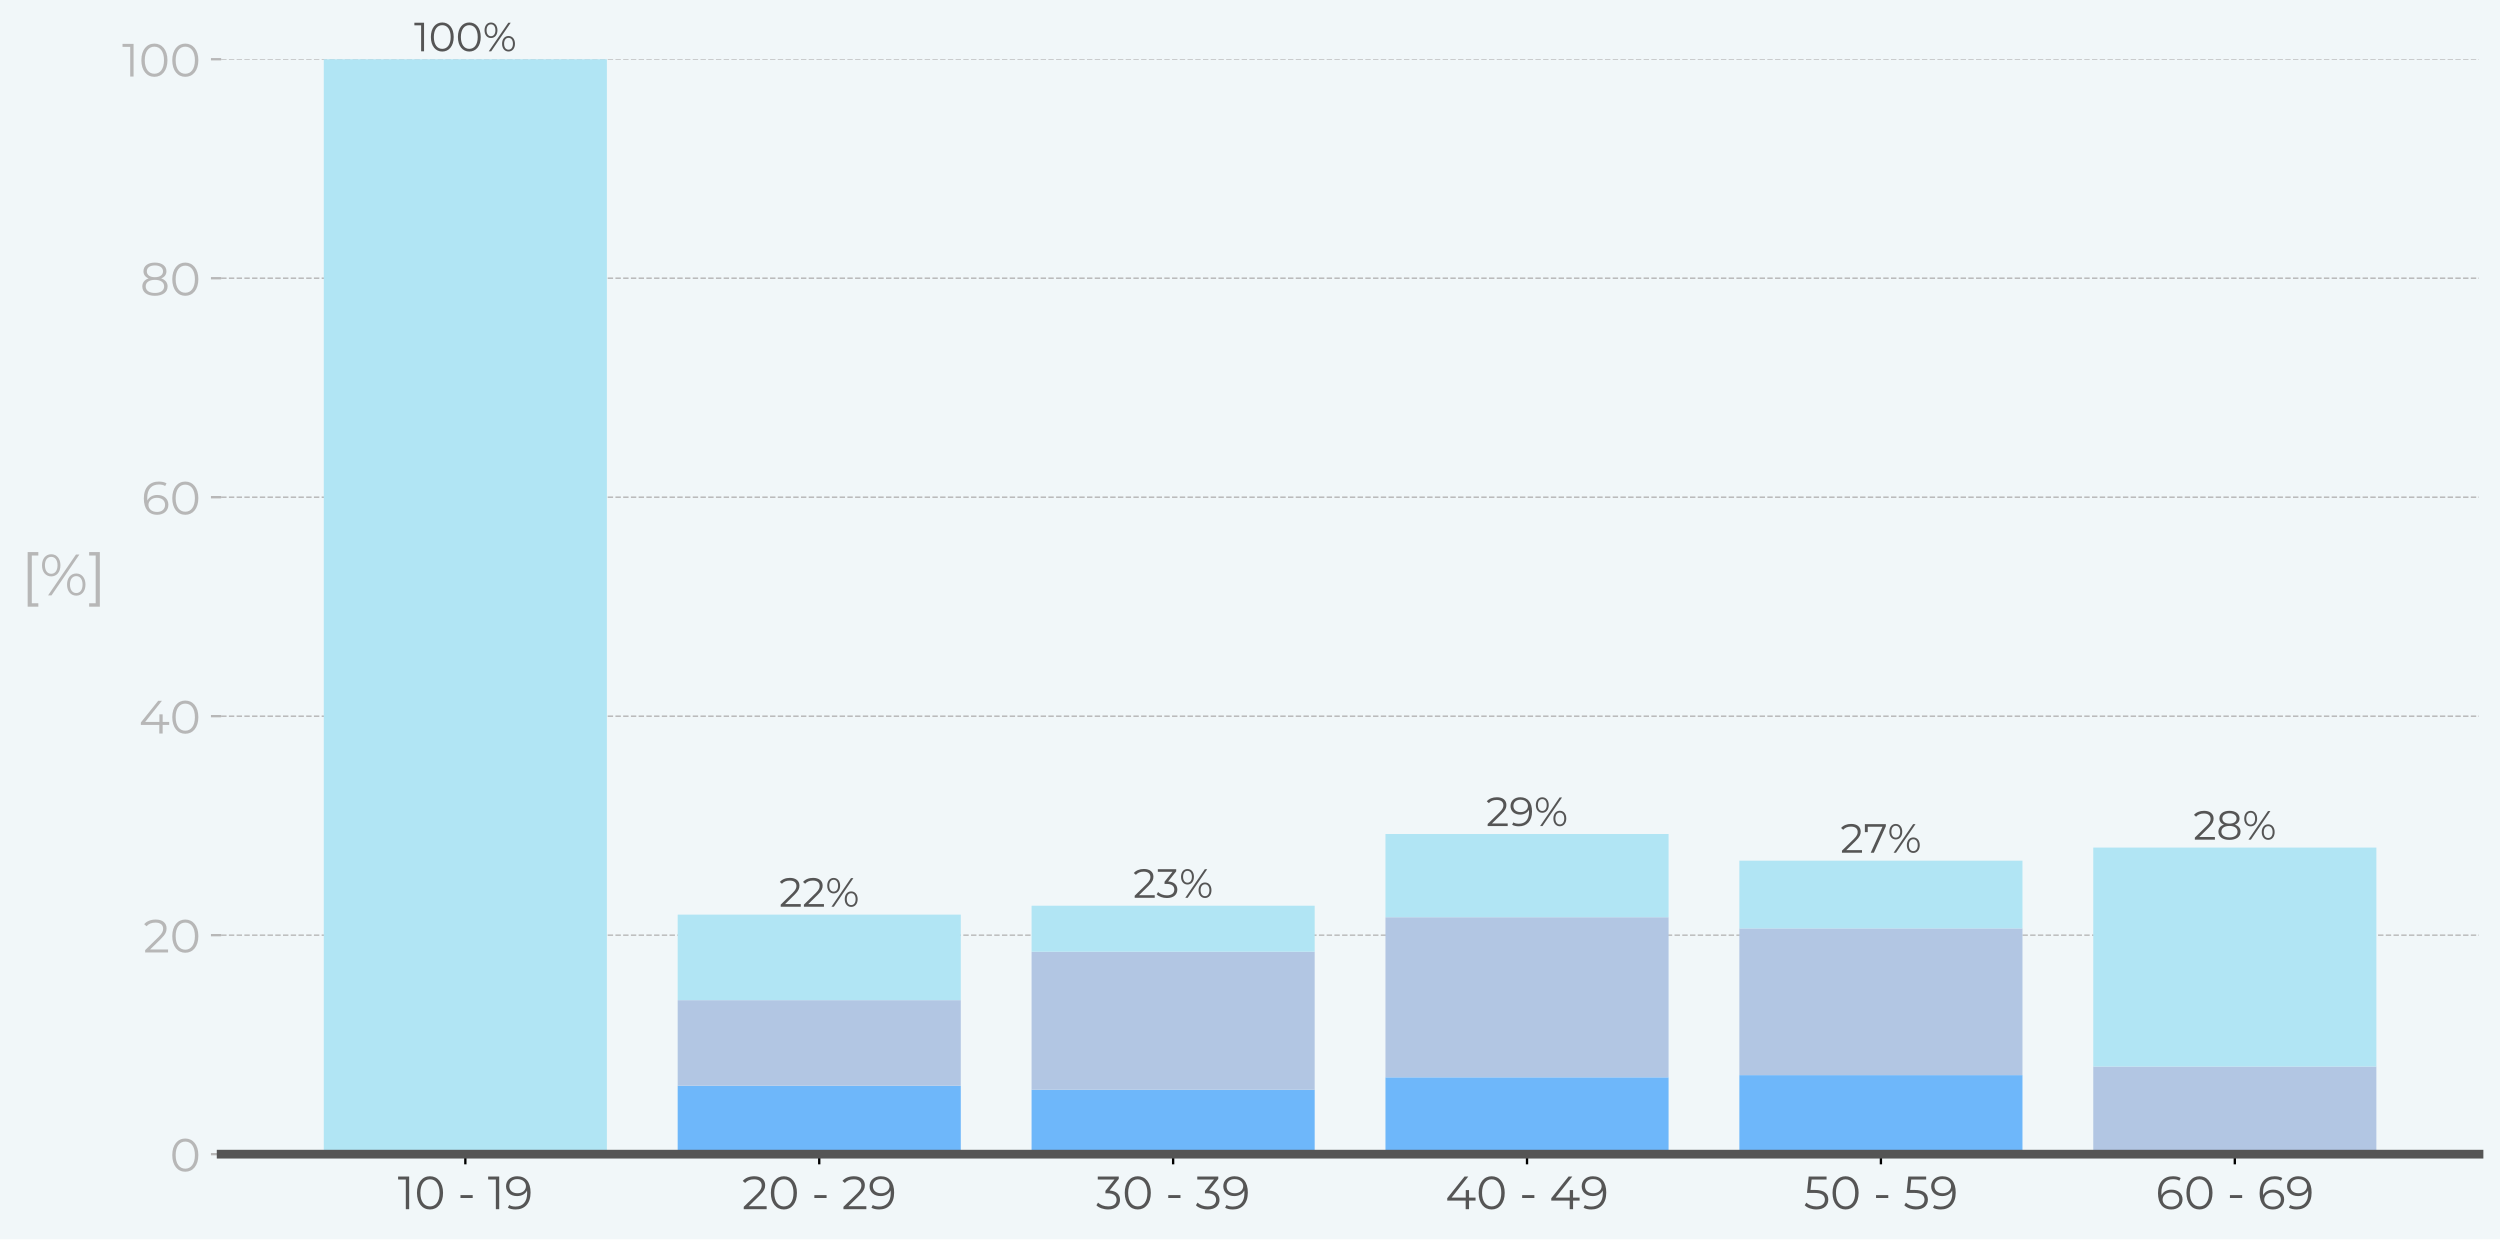
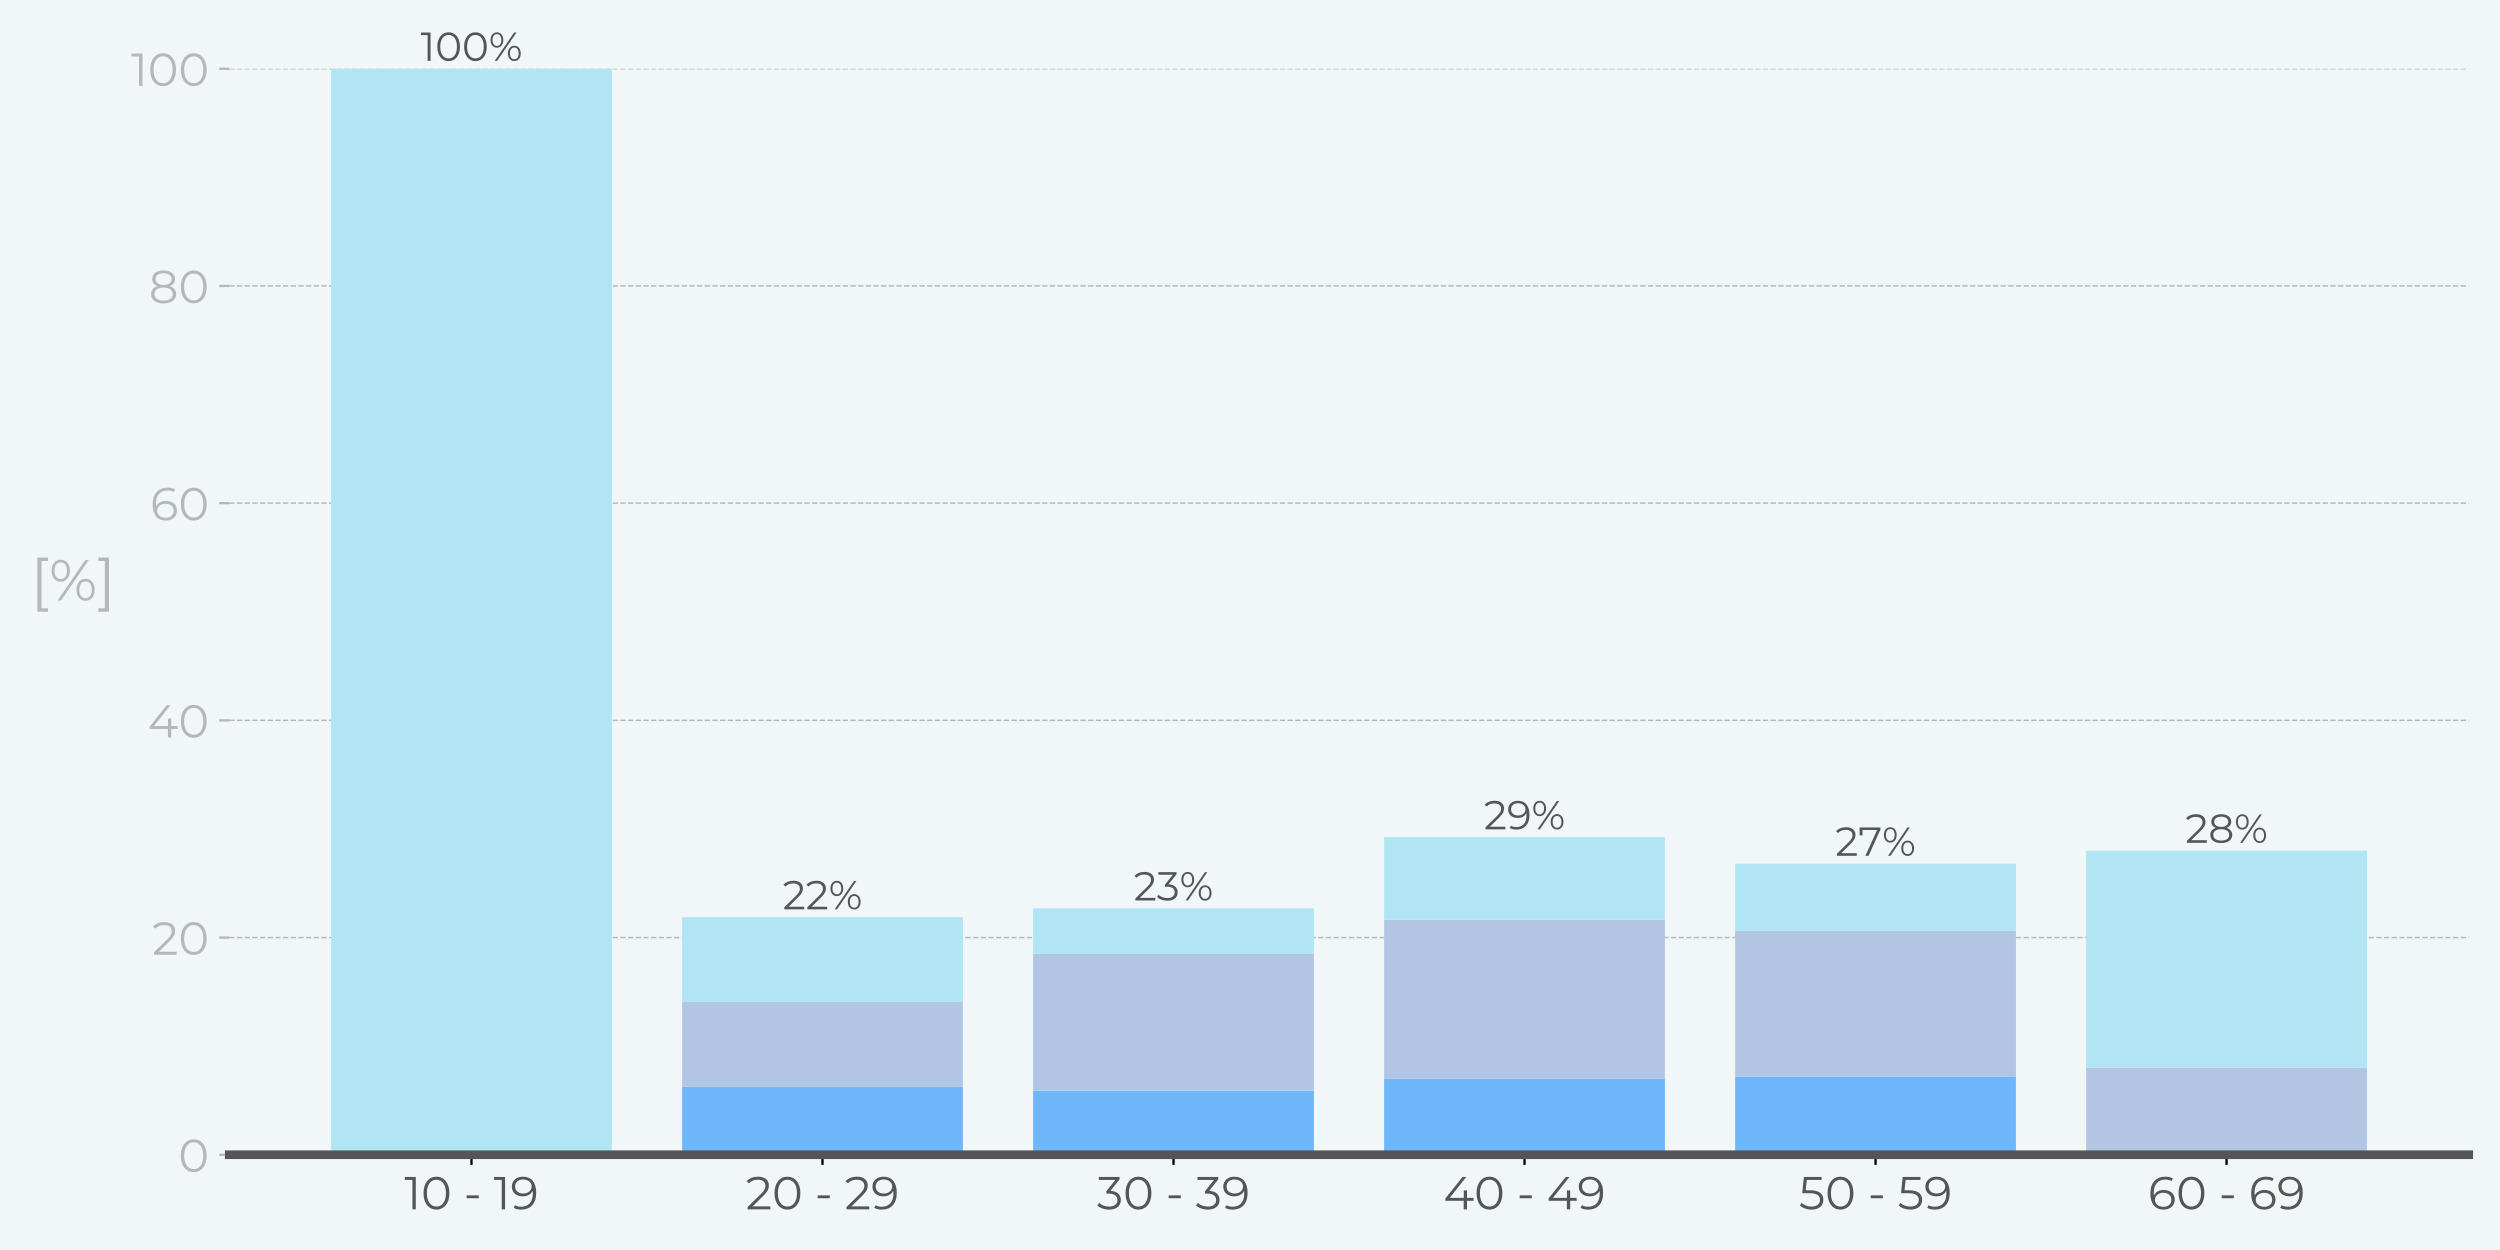
- <svg xmlns="http://www.w3.org/2000/svg" xmlns:xlink="http://www.w3.org/1999/xlink" width="856.965pt" height="424.803pt" viewBox="0 0 856.965 424.803" version="1.1">
+ <svg xmlns="http://www.w3.org/2000/svg" xmlns:xlink="http://www.w3.org/1999/xlink" width="864pt" height="432pt" viewBox="0 0 864 432" version="1.1">
  <defs>
    <style type="text/css">*{stroke-linejoin: round; stroke-linecap: butt}</style>
  </defs>
  <g id="figure_1">
    <g id="patch_1">
-       <path d="M -0 424.803  L 856.965 424.803  L 856.965 0  L -0 0  z " style="fill: #f1f7f9" />
+       <path d="M 0 432  L 864 432  L 864 0  L 0 0  z " style="fill: #f1f7f9" />
    </g>
    <g id="axes_1">
      <g id="patch_2">
-         <path d="M 75.81 395.625  L 849.765 395.625  L 849.765 20.305  L 75.81 20.305  z " style="fill: #f1f7f9" />
+         <path d="M 79.245 399.08  L 853.2 399.08  L 853.2 23.76  L 79.245 23.76  z " style="fill: #f1f7f9" />
      </g>
      <g id="matplotlib.axis_1">
        <g id="xtick_1">
          <g id="line2d_1">
            <defs>
-               <path id="m3b1934c39c" d="M 0 0  L 0 3.5  " style="stroke: #000000; stroke-width: 0.8" />
+               <path id="mf83b6b50b1" d="M 0 0  L 0 3.5  " style="stroke: #000000; stroke-width: 0.8" />
            </defs>
            <g>
-               <use xlink:href="#m3b1934c39c" x="159.514" y="395.625" style="stroke: #000000; stroke-width: 0.8" />
+               <use xlink:href="#mf83b6b50b1" x="162.949" y="399.08" style="stroke: #000000; stroke-width: 0.8" />
            </g>
          </g>
          <g id="text_1">
-             <g style="fill: #555555" transform="translate(136.3211 414.4978)scale(0.16 -0.16)">
+             <g style="fill: #555555" transform="translate(139.7561 417.9525)scale(0.16 -0.16)">
              <defs>
                <path id="Montserrat-Regular-31" d="M 58 4480  L 58 4070  L 1114 4070  L 1114 0  L 1574 0  L 1574 4480  L 58 4480  z " transform="scale(0.015625)" />
                <path id="Montserrat-Regular-30" d="M 2118 -38  C 3155 -38 3910 813 3910 2240  C 3910 3667 3155 4518 2118 4518  C 1082 4518 333 3667 333 2240  C 333 813 1082 -38 2118 -38  z M 2118 384  C 1338 384 800 1043 800 2240  C 800 3437 1338 4096 2118 4096  C 2899 4096 3437 3437 3437 2240  C 3437 1043 2899 384 2118 384  z " transform="scale(0.015625)" />
                <path id="Montserrat-Regular-20" transform="scale(0.015625)" />
                <path id="Montserrat-Regular-2d" d="M 384 1536  L 2061 1536  L 2061 1933  L 384 1933  L 384 1536  z " transform="scale(0.015625)" />
                <path id="Montserrat-Regular-39" d="M 1728 4518  C 858 4518 198 3981 198 3142  C 198 2323 819 1798 1709 1798  C 2330 1798 2854 2074 3078 2566  C 3091 2432 3098 2304 3098 2202  C 3098 986 2477 365 1510 365  C 1178 365 870 422 640 576  L 454 205  C 736 32 1114 -38 1517 -38  C 2733 -38 3565 755 3565 2278  C 3565 3693 2918 4518 1728 4518  z M 1779 2189  C 1088 2189 653 2566 653 3155  C 653 3750 1101 4128 1747 4128  C 2522 4128 2931 3661 2931 3168  C 2931 2611 2464 2189 1779 2189  z " transform="scale(0.015625)" />
              </defs>
              <use xlink:href="#Montserrat-Regular-31" />
              <use xlink:href="#Montserrat-Regular-30" x="36.1" />
              <use xlink:href="#Montserrat-Regular-20" x="102.3" />
              <use xlink:href="#Montserrat-Regular-2d" x="128.5" />
              <use xlink:href="#Montserrat-Regular-20" x="166.7" />
              <use xlink:href="#Montserrat-Regular-31" x="192.9" />
              <use xlink:href="#Montserrat-Regular-39" x="229" />
            </g>
          </g>
        </g>
        <g id="xtick_2">
          <g id="line2d_2">
            <g>
-               <use xlink:href="#m3b1934c39c" x="280.823" y="395.625" style="stroke: #000000; stroke-width: 0.8" />
+               <use xlink:href="#mf83b6b50b1" x="284.258" y="399.08" style="stroke: #000000; stroke-width: 0.8" />
            </g>
          </g>
          <g id="text_2">
-             <g style="fill: #555555" transform="translate(254.3182 414.4978)scale(0.16 -0.16)">
+             <g style="fill: #555555" transform="translate(257.7532 417.9525)scale(0.16 -0.16)">
              <defs>
                <path id="Montserrat-Regular-32" d="M 928 410  L 2451 1907  C 3053 2496 3187 2880 3187 3309  C 3187 4058 2611 4518 1702 4518  C 1018 4518 461 4288 115 3878  L 442 3597  C 736 3936 1139 4096 1664 4096  C 2349 4096 2714 3776 2714 3258  C 2714 2950 2618 2650 2112 2150  L 250 326  L 250 0  L 3392 0  L 3392 410  L 928 410  z " transform="scale(0.015625)" />
              </defs>
              <use xlink:href="#Montserrat-Regular-32" />
              <use xlink:href="#Montserrat-Regular-30" x="56.8" />
              <use xlink:href="#Montserrat-Regular-20" x="123" />
              <use xlink:href="#Montserrat-Regular-2d" x="149.2" />
              <use xlink:href="#Montserrat-Regular-20" x="187.4" />
              <use xlink:href="#Montserrat-Regular-32" x="213.6" />
              <use xlink:href="#Montserrat-Regular-39" x="270.4" />
            </g>
          </g>
        </g>
        <g id="xtick_3">
          <g id="line2d_3">
            <g>
-               <use xlink:href="#m3b1934c39c" x="402.133" y="395.625" style="stroke: #000000; stroke-width: 0.8" />
+               <use xlink:href="#mf83b6b50b1" x="405.568" y="399.08" style="stroke: #000000; stroke-width: 0.8" />
            </g>
          </g>
          <g id="text_3">
-             <g style="fill: #555555" transform="translate(375.6902 414.4978)scale(0.16 -0.16)">
+             <g style="fill: #555555" transform="translate(379.1252 417.9525)scale(0.16 -0.16)">
              <defs>
                <path id="Montserrat-Regular-33" d="M 1856 2560  L 3123 4154  L 3123 4480  L 243 4480  L 243 4070  L 2534 4070  L 1293 2515  L 1293 2176  L 1613 2176  C 2445 2176 2822 1824 2822 1286  C 2822 730 2413 384 1670 384  C 1088 384 570 602 282 902  L 58 538  C 403 186 1024 -38 1670 -38  C 2752 -38 3296 538 3296 1286  C 3296 2003 2816 2509 1856 2560  z " transform="scale(0.015625)" />
              </defs>
              <use xlink:href="#Montserrat-Regular-33" />
              <use xlink:href="#Montserrat-Regular-30" x="56.4" />
              <use xlink:href="#Montserrat-Regular-20" x="122.6" />
              <use xlink:href="#Montserrat-Regular-2d" x="148.8" />
              <use xlink:href="#Montserrat-Regular-20" x="187" />
              <use xlink:href="#Montserrat-Regular-33" x="213.2" />
              <use xlink:href="#Montserrat-Regular-39" x="269.6" />
            </g>
          </g>
        </g>
        <g id="xtick_4">
          <g id="line2d_4">
            <g>
-               <use xlink:href="#m3b1934c39c" x="523.442" y="395.625" style="stroke: #000000; stroke-width: 0.8" />
+               <use xlink:href="#mf83b6b50b1" x="526.877" y="399.08" style="stroke: #000000; stroke-width: 0.8" />
            </g>
          </g>
          <g id="text_4">
-             <g style="fill: #555555" transform="translate(495.4498 414.4978)scale(0.16 -0.16)">
+             <g style="fill: #555555" transform="translate(498.8848 417.9525)scale(0.16 -0.16)">
              <defs>
                <path id="Montserrat-Regular-34" d="M 4141 1587  L 3245 1587  L 3245 2624  L 2797 2624  L 2797 1587  L 851 1587  L 3142 4480  L 2630 4480  L 256 1510  L 256 1178  L 2784 1178  L 2784 0  L 3245 0  L 3245 1178  L 4141 1178  L 4141 1587  z " transform="scale(0.015625)" />
              </defs>
              <use xlink:href="#Montserrat-Regular-34" />
              <use xlink:href="#Montserrat-Regular-30" x="66.1" />
              <use xlink:href="#Montserrat-Regular-20" x="132.3" />
              <use xlink:href="#Montserrat-Regular-2d" x="158.5" />
              <use xlink:href="#Montserrat-Regular-20" x="196.7" />
              <use xlink:href="#Montserrat-Regular-34" x="222.9" />
              <use xlink:href="#Montserrat-Regular-39" x="289" />
            </g>
          </g>
        </g>
        <g id="xtick_5">
          <g id="line2d_5">
            <g>
-               <use xlink:href="#m3b1934c39c" x="644.752" y="395.625" style="stroke: #000000; stroke-width: 0.8" />
+               <use xlink:href="#mf83b6b50b1" x="648.187" y="399.08" style="stroke: #000000; stroke-width: 0.8" />
            </g>
          </g>
          <g id="text_5">
-             <g style="fill: #555555" transform="translate(618.2793 414.4978)scale(0.16 -0.16)">
+             <g style="fill: #555555" transform="translate(621.7143 417.9525)scale(0.16 -0.16)">
              <defs>
                <path id="Montserrat-Regular-35" d="M 1510 2643  L 934 2643  L 1088 4070  L 3136 4070  L 3136 4480  L 685 4480  L 454 2234  L 1408 2234  C 2547 2234 2906 1875 2906 1299  C 2906 755 2502 384 1741 384  C 1165 384 653 602 365 902  L 141 538  C 486 186 1101 -38 1747 -38  C 2842 -38 3373 557 3373 1318  C 3373 2112 2861 2643 1510 2643  z " transform="scale(0.015625)" />
              </defs>
              <use xlink:href="#Montserrat-Regular-35" />
              <use xlink:href="#Montserrat-Regular-30" x="56.6" />
              <use xlink:href="#Montserrat-Regular-20" x="122.8" />
              <use xlink:href="#Montserrat-Regular-2d" x="149" />
              <use xlink:href="#Montserrat-Regular-20" x="187.2" />
              <use xlink:href="#Montserrat-Regular-35" x="213.4" />
              <use xlink:href="#Montserrat-Regular-39" x="270" />
            </g>
          </g>
        </g>
        <g id="xtick_6">
          <g id="line2d_6">
            <g>
-               <use xlink:href="#m3b1934c39c" x="766.061" y="395.625" style="stroke: #000000; stroke-width: 0.8" />
+               <use xlink:href="#mf83b6b50b1" x="769.496" y="399.08" style="stroke: #000000; stroke-width: 0.8" />
            </g>
          </g>
          <g id="text_6">
-             <g style="fill: #555555" transform="translate(738.8989 414.4978)scale(0.16 -0.16)">
+             <g style="fill: #555555" transform="translate(742.3339 417.9525)scale(0.16 -0.16)">
              <defs>
                <path id="Montserrat-Regular-36" d="M 2189 2682  C 1568 2682 1043 2406 819 1914  C 806 2048 800 2176 800 2278  C 800 3494 1421 4115 2387 4115  C 2720 4115 3027 4058 3258 3904  L 3443 4275  C 3162 4448 2784 4518 2381 4518  C 1165 4518 333 3725 333 2202  C 333 787 979 -38 2170 -38  C 3040 -38 3699 499 3699 1338  C 3699 2157 3078 2682 2189 2682  z M 2150 352  C 1376 352 966 819 966 1312  C 966 1869 1434 2291 2118 2291  C 2810 2291 3245 1914 3245 1325  C 3245 730 2797 352 2150 352  z " transform="scale(0.015625)" />
              </defs>
              <use xlink:href="#Montserrat-Regular-36" />
              <use xlink:href="#Montserrat-Regular-30" x="60.9" />
              <use xlink:href="#Montserrat-Regular-20" x="127.1" />
              <use xlink:href="#Montserrat-Regular-2d" x="153.3" />
              <use xlink:href="#Montserrat-Regular-20" x="191.5" />
              <use xlink:href="#Montserrat-Regular-36" x="217.7" />
              <use xlink:href="#Montserrat-Regular-39" x="278.6" />
            </g>
          </g>
        </g>
      </g>
      <g id="matplotlib.axis_2">
        <g id="ytick_1">
          <g id="line2d_7">
-             <path d="M 75.81 395.625  L 849.765 395.625  " clip-path="url(#p5547469573)" style="fill: none; stroke-dasharray: 1.85,0.8; stroke-dashoffset: 0; stroke: #b7b7b7; stroke-width: 0.5" />
+             <path d="M 79.245 399.08  L 853.2 399.08  " clip-path="url(#p1f4854095d)" style="fill: none; stroke-dasharray: 1.85,0.8; stroke-dashoffset: 0; stroke: #b7b7b7; stroke-width: 0.5" />
          </g>
          <g id="line2d_8">
            <defs>
-               <path id="ma408195c2b" d="M 0 0  L -3.5 0  " style="stroke: #b7b7b7; stroke-width: 0.8" />
+               <path id="m815f95f23d" d="M 0 0  L -3.5 0  " style="stroke: #b7b7b7; stroke-width: 0.8" />
            </defs>
            <g>
-               <use xlink:href="#ma408195c2b" x="75.81" y="395.625" style="fill: #b7b7b7; stroke: #b7b7b7; stroke-width: 0.8" />
+               <use xlink:href="#m815f95f23d" x="79.245" y="399.08" style="fill: #b7b7b7; stroke: #b7b7b7; stroke-width: 0.8" />
            </g>
          </g>
          <g id="text_7">
-             <g style="fill: #b7b7b7" transform="translate(58.2175 401.5616)scale(0.16 -0.16)">
+             <g style="fill: #b7b7b7" transform="translate(61.6525 405.0163)scale(0.16 -0.16)">
              <use xlink:href="#Montserrat-Regular-30" />
            </g>
          </g>
        </g>
        <g id="ytick_2">
          <g id="line2d_9">
-             <path d="M 75.81 320.561  L 849.765 320.561  " clip-path="url(#p5547469573)" style="fill: none; stroke-dasharray: 1.85,0.8; stroke-dashoffset: 0; stroke: #b7b7b7; stroke-width: 0.5" />
+             <path d="M 79.245 324.016  L 853.2 324.016  " clip-path="url(#p1f4854095d)" style="fill: none; stroke-dasharray: 1.85,0.8; stroke-dashoffset: 0; stroke: #b7b7b7; stroke-width: 0.5" />
          </g>
          <g id="line2d_10">
            <g>
-               <use xlink:href="#ma408195c2b" x="75.81" y="320.561" style="fill: #b7b7b7; stroke: #b7b7b7; stroke-width: 0.8" />
+               <use xlink:href="#m815f95f23d" x="79.245" y="324.016" style="fill: #b7b7b7; stroke: #b7b7b7; stroke-width: 0.8" />
            </g>
          </g>
          <g id="text_8">
-             <g style="fill: #b7b7b7" transform="translate(49.13 326.4976)scale(0.16 -0.16)">
+             <g style="fill: #b7b7b7" transform="translate(52.565 329.9522)scale(0.16 -0.16)">
              <use xlink:href="#Montserrat-Regular-32" />
              <use xlink:href="#Montserrat-Regular-30" x="56.8" />
            </g>
          </g>
        </g>
        <g id="ytick_3">
          <g id="line2d_11">
-             <path d="M 75.81 245.497  L 849.765 245.497  " clip-path="url(#p5547469573)" style="fill: none; stroke-dasharray: 1.85,0.8; stroke-dashoffset: 0; stroke: #b7b7b7; stroke-width: 0.5" />
+             <path d="M 79.245 248.952  L 853.2 248.952  " clip-path="url(#p1f4854095d)" style="fill: none; stroke-dasharray: 1.85,0.8; stroke-dashoffset: 0; stroke: #b7b7b7; stroke-width: 0.5" />
          </g>
          <g id="line2d_12">
            <g>
-               <use xlink:href="#ma408195c2b" x="75.81" y="245.497" style="fill: #b7b7b7; stroke: #b7b7b7; stroke-width: 0.8" />
+               <use xlink:href="#m815f95f23d" x="79.245" y="248.952" style="fill: #b7b7b7; stroke: #b7b7b7; stroke-width: 0.8" />
            </g>
          </g>
          <g id="text_9">
-             <g style="fill: #b7b7b7" transform="translate(47.6425 251.4336)scale(0.16 -0.16)">
+             <g style="fill: #b7b7b7" transform="translate(51.0775 254.8882)scale(0.16 -0.16)">
              <use xlink:href="#Montserrat-Regular-34" />
              <use xlink:href="#Montserrat-Regular-30" x="66.1" />
            </g>
          </g>
        </g>
        <g id="ytick_4">
          <g id="line2d_13">
-             <path d="M 75.81 170.433  L 849.765 170.433  " clip-path="url(#p5547469573)" style="fill: none; stroke-dasharray: 1.85,0.8; stroke-dashoffset: 0; stroke: #b7b7b7; stroke-width: 0.5" />
+             <path d="M 79.245 173.888  L 853.2 173.888  " clip-path="url(#p1f4854095d)" style="fill: none; stroke-dasharray: 1.85,0.8; stroke-dashoffset: 0; stroke: #b7b7b7; stroke-width: 0.5" />
          </g>
          <g id="line2d_14">
            <g>
-               <use xlink:href="#ma408195c2b" x="75.81" y="170.433" style="fill: #b7b7b7; stroke: #b7b7b7; stroke-width: 0.8" />
+               <use xlink:href="#m815f95f23d" x="79.245" y="173.888" style="fill: #b7b7b7; stroke: #b7b7b7; stroke-width: 0.8" />
            </g>
          </g>
          <g id="text_10">
-             <g style="fill: #b7b7b7" transform="translate(48.4725 176.3696)scale(0.16 -0.16)">
+             <g style="fill: #b7b7b7" transform="translate(51.9075 179.8243)scale(0.16 -0.16)">
              <use xlink:href="#Montserrat-Regular-36" />
              <use xlink:href="#Montserrat-Regular-30" x="60.9" />
            </g>
          </g>
        </g>
        <g id="ytick_5">
          <g id="line2d_15">
-             <path d="M 75.81 95.369  L 849.765 95.369  " clip-path="url(#p5547469573)" style="fill: none; stroke-dasharray: 1.85,0.8; stroke-dashoffset: 0; stroke: #b7b7b7; stroke-width: 0.5" />
+             <path d="M 79.245 98.824  L 853.2 98.824  " clip-path="url(#p1f4854095d)" style="fill: none; stroke-dasharray: 1.85,0.8; stroke-dashoffset: 0; stroke: #b7b7b7; stroke-width: 0.5" />
          </g>
          <g id="line2d_16">
            <g>
-               <use xlink:href="#ma408195c2b" x="75.81" y="95.369" style="fill: #b7b7b7; stroke: #b7b7b7; stroke-width: 0.8" />
+               <use xlink:href="#m815f95f23d" x="79.245" y="98.824" style="fill: #b7b7b7; stroke: #b7b7b7; stroke-width: 0.8" />
            </g>
          </g>
          <g id="text_11">
-             <g style="fill: #b7b7b7" transform="translate(48.01 101.3056)scale(0.16 -0.16)">
+             <g style="fill: #b7b7b7" transform="translate(51.445 104.7602)scale(0.16 -0.16)">
              <defs>
                <path id="Montserrat-Regular-38" d="M 2899 2349  C 3360 2528 3616 2867 3616 3334  C 3616 4064 2982 4518 2035 4518  C 1088 4518 467 4064 467 3334  C 467 2867 717 2528 1171 2349  C 614 2163 307 1786 307 1248  C 307 454 960 -38 2035 -38  C 3104 -38 3776 454 3776 1248  C 3776 1779 3462 2163 2899 2349  z M 928 3322  C 928 3821 1357 4128 2035 4128  C 2707 4128 3149 3821 3149 3315  C 3149 2829 2733 2515 2035 2515  C 1338 2515 928 2829 928 3322  z M 2035 352  C 1242 352 774 698 774 1254  C 774 1805 1242 2150 2035 2150  C 2829 2150 3302 1805 3302 1254  C 3302 698 2829 352 2035 352  z " transform="scale(0.015625)" />
              </defs>
              <use xlink:href="#Montserrat-Regular-38" />
              <use xlink:href="#Montserrat-Regular-30" x="63.8" />
            </g>
          </g>
        </g>
        <g id="ytick_6">
          <g id="line2d_17">
-             <path d="M 75.81 20.305  L 849.765 20.305  " clip-path="url(#p5547469573)" style="fill: none; stroke-dasharray: 1.85,0.8; stroke-dashoffset: 0; stroke: #b7b7b7; stroke-width: 0.5" />
+             <path d="M 79.245 23.76  L 853.2 23.76  " clip-path="url(#p1f4854095d)" style="fill: none; stroke-dasharray: 1.85,0.8; stroke-dashoffset: 0; stroke: #b7b7b7; stroke-width: 0.5" />
          </g>
          <g id="line2d_18">
            <g>
-               <use xlink:href="#ma408195c2b" x="75.81" y="20.305" style="fill: #b7b7b7; stroke: #b7b7b7; stroke-width: 0.8" />
+               <use xlink:href="#m815f95f23d" x="79.245" y="23.76" style="fill: #b7b7b7; stroke: #b7b7b7; stroke-width: 0.8" />
            </g>
          </g>
          <g id="text_12">
-             <g style="fill: #b7b7b7" transform="translate(41.85 26.24156)scale(0.16 -0.16)">
+             <g style="fill: #b7b7b7" transform="translate(45.285 29.69625)scale(0.16 -0.16)">
              <use xlink:href="#Montserrat-Regular-31" />
              <use xlink:href="#Montserrat-Regular-30" x="36.1" />
              <use xlink:href="#Montserrat-Regular-30" x="102.3" />
            </g>
          </g>
        </g>
        <g id="text_13">
-           <g style="fill: #b7b7b7" transform="translate(7.2 204.0841)scale(0.2 -0.2)">
+           <g style="fill: #b7b7b7" transform="translate(10.635 207.5387)scale(0.2 -0.2)">
            <defs>
              <path id="Montserrat-Regular-5b" d="M 730 -1242  L 1901 -1242  L 1901 -864  L 1184 -864  L 1184 4371  L 1901 4371  L 1901 4749  L 730 4749  L 730 -1242  z " transform="scale(0.015625)" />
              <path id="Montserrat-Regular-25" d="M 1280 2080  C 1875 2080 2291 2560 2291 3296  C 2291 4032 1875 4512 1280 4512  C 678 4512 269 4026 269 3296  C 269 2566 678 2080 1280 2080  z M 934 0  L 1312 0  L 4371 4480  L 3994 4480  L 934 0  z M 1280 2368  C 858 2368 589 2720 589 3296  C 589 3872 858 4224 1280 4224  C 1696 4224 1971 3878 1971 3296  C 1971 2714 1696 2368 1280 2368  z M 4026 -32  C 4627 -32 5037 454 5037 1184  C 5037 1914 4627 2400 4026 2400  C 3430 2400 3014 1914 3014 1184  C 3014 454 3430 -32 4026 -32  z M 4026 256  C 3610 256 3334 602 3334 1184  C 3334 1766 3610 2112 4026 2112  C 4448 2112 4717 1760 4717 1184  C 4717 608 4448 256 4026 256  z " transform="scale(0.015625)" />
              <path id="Montserrat-Regular-5d" d="M 1306 -1242  L 1306 4749  L 134 4749  L 134 4371  L 851 4371  L 851 -864  L 134 -864  L 134 -1242  L 1306 -1242  z " transform="scale(0.015625)" />
            </defs>
            <use xlink:href="#Montserrat-Regular-5b" />
            <use xlink:href="#Montserrat-Regular-25" x="31.8" />
            <use xlink:href="#Montserrat-Regular-5d" x="114.7" />
          </g>
        </g>
      </g>
      <g id="patch_3">
-         <path d="M 110.99 395.625  L 208.037 395.625  L 208.037 395.625  L 110.99 395.625  z " clip-path="url(#p5547469573)" style="fill: #6eb7fa" />
+         <path d="M 114.425 399.08  L 211.472 399.08  L 211.472 399.08  L 114.425 399.08  z " clip-path="url(#p1f4854095d)" style="fill: #6eb7fa" />
      </g>
      <g id="patch_4">
-         <path d="M 232.299 395.625  L 329.347 395.625  L 329.347 372.168  L 232.299 372.168  z " clip-path="url(#p5547469573)" style="fill: #6eb7fa" />
+         <path d="M 235.734 399.08  L 332.782 399.08  L 332.782 375.623  L 235.734 375.623  z " clip-path="url(#p1f4854095d)" style="fill: #6eb7fa" />
      </g>
      <g id="patch_5">
-         <path d="M 353.609 395.625  L 450.657 395.625  L 450.657 373.548  L 353.609 373.548  z " clip-path="url(#p5547469573)" style="fill: #6eb7fa" />
+         <path d="M 357.044 399.08  L 454.092 399.08  L 454.092 377.002  L 357.044 377.002  z " clip-path="url(#p1f4854095d)" style="fill: #6eb7fa" />
      </g>
      <g id="patch_6">
-         <path d="M 474.918 395.625  L 571.966 395.625  L 571.966 369.287  L 474.918 369.287  z " clip-path="url(#p5547469573)" style="fill: #6eb7fa" />
+         <path d="M 478.353 399.08  L 575.401 399.08  L 575.401 372.742  L 478.353 372.742  z " clip-path="url(#p1f4854095d)" style="fill: #6eb7fa" />
      </g>
      <g id="patch_7">
-         <path d="M 596.228 395.625  L 693.276 395.625  L 693.276 368.54  L 596.228 368.54  z " clip-path="url(#p5547469573)" style="fill: #6eb7fa" />
+         <path d="M 599.663 399.08  L 696.711 399.08  L 696.711 371.995  L 599.663 371.995  z " clip-path="url(#p1f4854095d)" style="fill: #6eb7fa" />
      </g>
      <g id="patch_8">
-         <path d="M 717.538 395.625  L 814.585 395.625  L 814.585 395.625  L 717.538 395.625  z " clip-path="url(#p5547469573)" style="fill: #6eb7fa" />
+         <path d="M 720.973 399.08  L 818.02 399.08  L 818.02 399.08  L 720.973 399.08  z " clip-path="url(#p1f4854095d)" style="fill: #6eb7fa" />
      </g>
      <g id="patch_9">
-         <path d="M 110.99 395.625  L 208.037 395.625  L 208.037 395.625  L 110.99 395.625  z " clip-path="url(#p5547469573)" style="fill: #b2c6e3" />
+         <path d="M 114.425 399.08  L 211.472 399.08  L 211.472 399.08  L 114.425 399.08  z " clip-path="url(#p1f4854095d)" style="fill: #b2c6e3" />
      </g>
      <g id="patch_10">
-         <path d="M 232.299 372.168  L 329.347 372.168  L 329.347 342.846  L 232.299 342.846  z " clip-path="url(#p5547469573)" style="fill: #b2c6e3" />
+         <path d="M 235.734 375.623  L 332.782 375.623  L 332.782 346.301  L 235.734 346.301  z " clip-path="url(#p1f4854095d)" style="fill: #b2c6e3" />
      </g>
      <g id="patch_11">
-         <path d="M 353.609 373.548  L 450.657 373.548  L 450.657 326.238  L 353.609 326.238  z " clip-path="url(#p5547469573)" style="fill: #b2c6e3" />
+         <path d="M 357.044 377.002  L 454.092 377.002  L 454.092 329.693  L 357.044 329.693  z " clip-path="url(#p1f4854095d)" style="fill: #b2c6e3" />
      </g>
      <g id="patch_12">
-         <path d="M 474.918 369.287  L 571.966 369.287  L 571.966 314.416  L 474.918 314.416  z " clip-path="url(#p5547469573)" style="fill: #b2c6e3" />
+         <path d="M 478.353 372.742  L 575.401 372.742  L 575.401 317.87  L 478.353 317.87  z " clip-path="url(#p1f4854095d)" style="fill: #b2c6e3" />
      </g>
      <g id="patch_13">
-         <path d="M 596.228 368.54  L 693.276 368.54  L 693.276 318.24  L 596.228 318.24  z " clip-path="url(#p5547469573)" style="fill: #b2c6e3" />
+         <path d="M 599.663 371.995  L 696.711 371.995  L 696.711 321.694  L 599.663 321.694  z " clip-path="url(#p1f4854095d)" style="fill: #b2c6e3" />
      </g>
      <g id="patch_14">
-         <path d="M 717.538 395.625  L 814.585 395.625  L 814.585 365.6  L 717.538 365.6  z " clip-path="url(#p5547469573)" style="fill: #b2c6e3" />
+         <path d="M 720.973 399.08  L 818.02 399.08  L 818.02 369.054  L 720.973 369.054  z " clip-path="url(#p1f4854095d)" style="fill: #b2c6e3" />
      </g>
      <g id="patch_15">
-         <path d="M 110.99 395.625  L 208.037 395.625  L 208.037 20.305  L 110.99 20.305  z " clip-path="url(#p5547469573)" style="fill: #b1e5f4" />
+         <path d="M 114.425 399.08  L 211.472 399.08  L 211.472 23.76  L 114.425 23.76  z " clip-path="url(#p1f4854095d)" style="fill: #b1e5f4" />
      </g>
      <g id="patch_16">
-         <path d="M 232.299 342.846  L 329.347 342.846  L 329.347 313.524  L 232.299 313.524  z " clip-path="url(#p5547469573)" style="fill: #b1e5f4" />
+         <path d="M 235.734 346.301  L 332.782 346.301  L 332.782 316.979  L 235.734 316.979  z " clip-path="url(#p1f4854095d)" style="fill: #b1e5f4" />
      </g>
      <g id="patch_17">
-         <path d="M 353.609 326.238  L 450.657 326.238  L 450.657 310.469  L 353.609 310.469  z " clip-path="url(#p5547469573)" style="fill: #b1e5f4" />
+         <path d="M 357.044 329.693  L 454.092 329.693  L 454.092 313.923  L 357.044 313.923  z " clip-path="url(#p1f4854095d)" style="fill: #b1e5f4" />
      </g>
      <g id="patch_18">
-         <path d="M 474.918 314.416  L 571.966 314.416  L 571.966 285.883  L 474.918 285.883  z " clip-path="url(#p5547469573)" style="fill: #b1e5f4" />
+         <path d="M 478.353 317.87  L 575.401 317.87  L 575.401 289.337  L 478.353 289.337  z " clip-path="url(#p1f4854095d)" style="fill: #b1e5f4" />
      </g>
      <g id="patch_19">
-         <path d="M 596.228 318.24  L 693.276 318.24  L 693.276 295.024  L 596.228 295.024  z " clip-path="url(#p5547469573)" style="fill: #b1e5f4" />
+         <path d="M 599.663 321.694  L 696.711 321.694  L 696.711 298.479  L 599.663 298.479  z " clip-path="url(#p1f4854095d)" style="fill: #b1e5f4" />
      </g>
      <g id="patch_20">
-         <path d="M 717.538 365.6  L 814.585 365.6  L 814.585 290.536  L 717.538 290.536  z " clip-path="url(#p5547469573)" style="fill: #b1e5f4" />
+         <path d="M 720.973 369.054  L 818.02 369.054  L 818.02 293.99  L 720.973 293.99  z " clip-path="url(#p1f4854095d)" style="fill: #b1e5f4" />
      </g>
      <g id="text_14">
-         <g style="fill: #555555" transform="translate(141.9152 17.58844)scale(0.14 -0.14)">
+         <g style="fill: #555555" transform="translate(145.3502 21.04312)scale(0.14 -0.14)">
          <use xlink:href="#Montserrat-Regular-31" />
          <use xlink:href="#Montserrat-Regular-30" x="36.1" />
          <use xlink:href="#Montserrat-Regular-30" x="102.3" />
          <use xlink:href="#Montserrat-Regular-25" x="168.5" />
        </g>
      </g>
      <g id="text_15">
-         <g style="fill: #555555" transform="translate(267.0682 310.8072)scale(0.14 -0.14)">
+         <g style="fill: #555555" transform="translate(270.5032 314.2619)scale(0.14 -0.14)">
          <use xlink:href="#Montserrat-Regular-32" />
          <use xlink:href="#Montserrat-Regular-32" x="56.8" />
          <use xlink:href="#Montserrat-Regular-25" x="113.6" />
        </g>
      </g>
      <g id="text_16">
-         <g style="fill: #555555" transform="translate(388.4051 307.7518)scale(0.14 -0.14)">
+         <g style="fill: #555555" transform="translate(391.8401 311.2065)scale(0.14 -0.14)">
          <use xlink:href="#Montserrat-Regular-32" />
          <use xlink:href="#Montserrat-Regular-33" x="56.8" />
          <use xlink:href="#Montserrat-Regular-25" x="113.2" />
        </g>
      </g>
      <g id="text_17">
-         <g style="fill: #555555" transform="translate(509.3996 283.1657)scale(0.14 -0.14)">
+         <g style="fill: #555555" transform="translate(512.8346 286.6204)scale(0.14 -0.14)">
          <use xlink:href="#Montserrat-Regular-32" />
          <use xlink:href="#Montserrat-Regular-39" x="56.8" />
          <use xlink:href="#Montserrat-Regular-25" x="117.7" />
        </g>
      </g>
      <g id="text_18">
-         <g style="fill: #555555" transform="translate(630.8492 292.3072)scale(0.14 -0.14)">
+         <g style="fill: #555555" transform="translate(634.2842 295.7619)scale(0.14 -0.14)">
          <defs>
            <path id="Montserrat-Regular-37" d="M 205 4480  L 205 3232  L 659 3232  L 659 4070  L 2963 4070  L 1120 0  L 1619 0  L 3494 4154  L 3494 4480  L 205 4480  z " transform="scale(0.015625)" />
          </defs>
          <use xlink:href="#Montserrat-Regular-32" />
          <use xlink:href="#Montserrat-Regular-37" x="56.8" />
          <use xlink:href="#Montserrat-Regular-25" x="115.7" />
        </g>
      </g>
      <g id="text_19">
-         <g style="fill: #555555" transform="translate(751.8164 287.8188)scale(0.14 -0.14)">
+         <g style="fill: #555555" transform="translate(755.2514 291.2735)scale(0.14 -0.14)">
          <use xlink:href="#Montserrat-Regular-32" />
          <use xlink:href="#Montserrat-Regular-38" x="56.8" />
          <use xlink:href="#Montserrat-Regular-25" x="120.6" />
        </g>
      </g>
      <g id="line2d_19">
-         <path d="M 75.81 395.625  L 849.765 395.625  " style="fill: none; stroke: #555555; stroke-width: 3; stroke-linecap: square" />
+         <path d="M 79.245 399.08  L 853.2 399.08  " style="fill: none; stroke: #555555; stroke-width: 3; stroke-linecap: square" />
      </g>
    </g>
  </g>
  <defs>
-     <clipPath id="p5547469573">
-       <rect x="75.81" y="20.305" width="773.955" height="375.32" />
+     <clipPath id="p1f4854095d">
+       <rect x="79.245" y="23.76" width="773.955" height="375.32" />
    </clipPath>
  </defs>
</svg>
